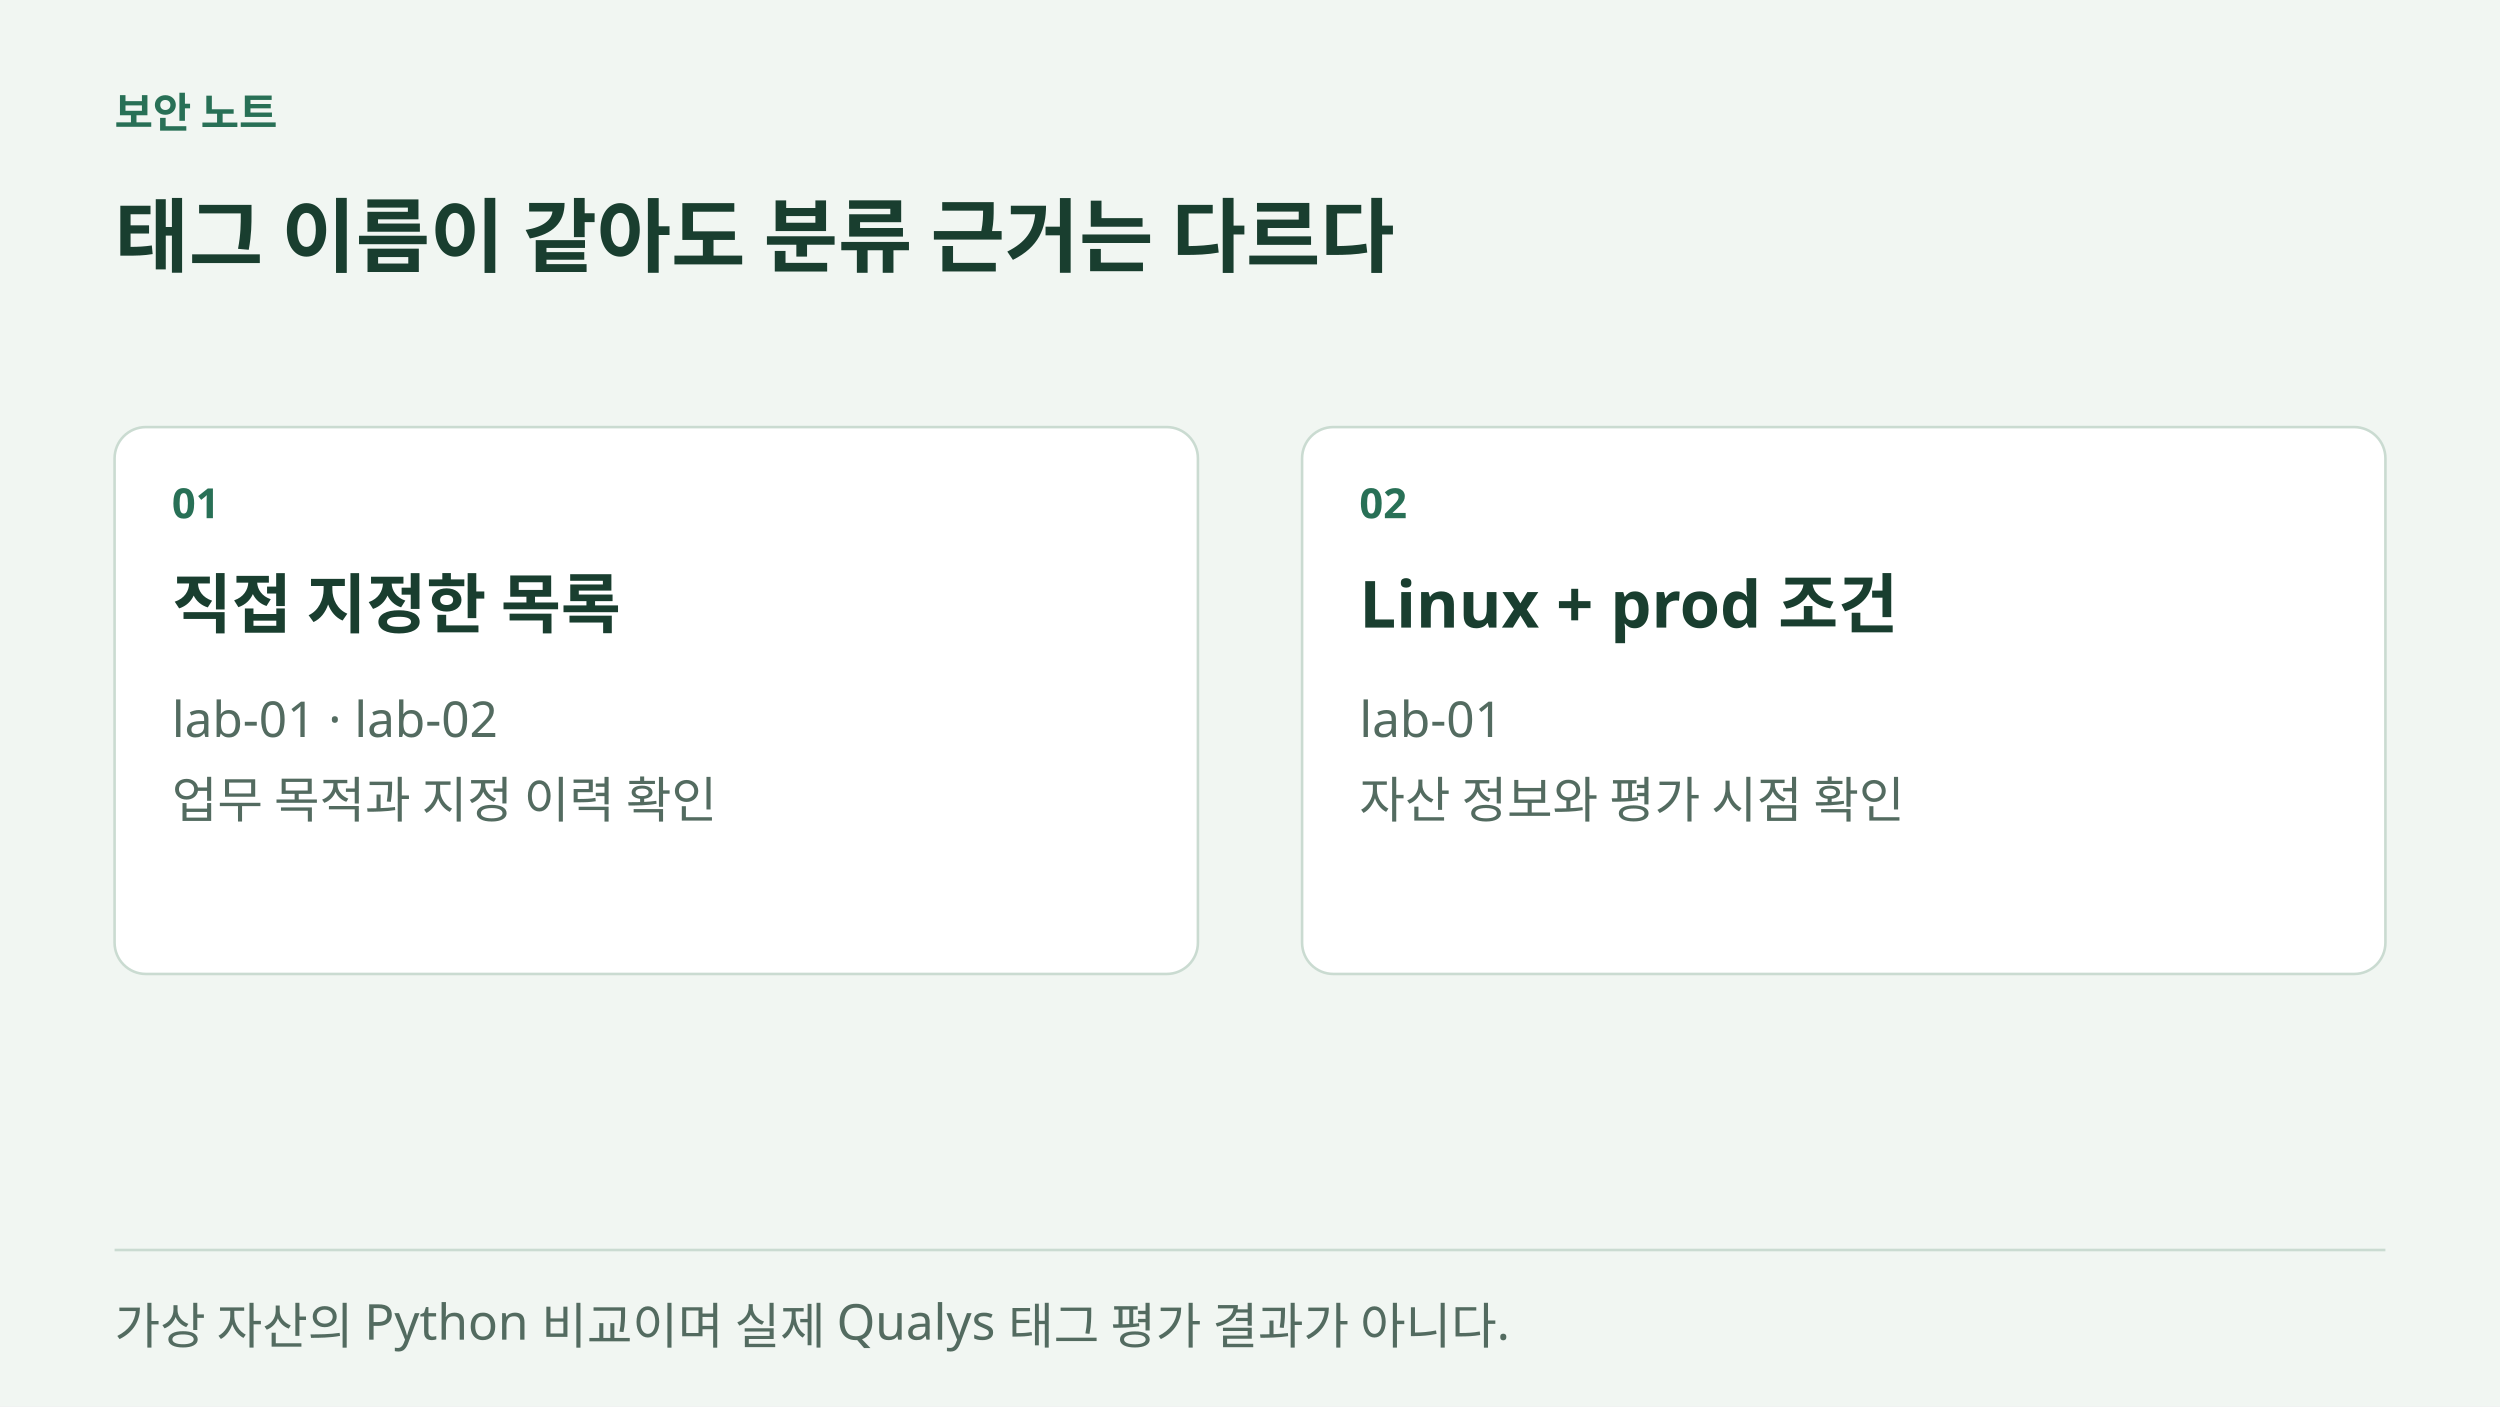
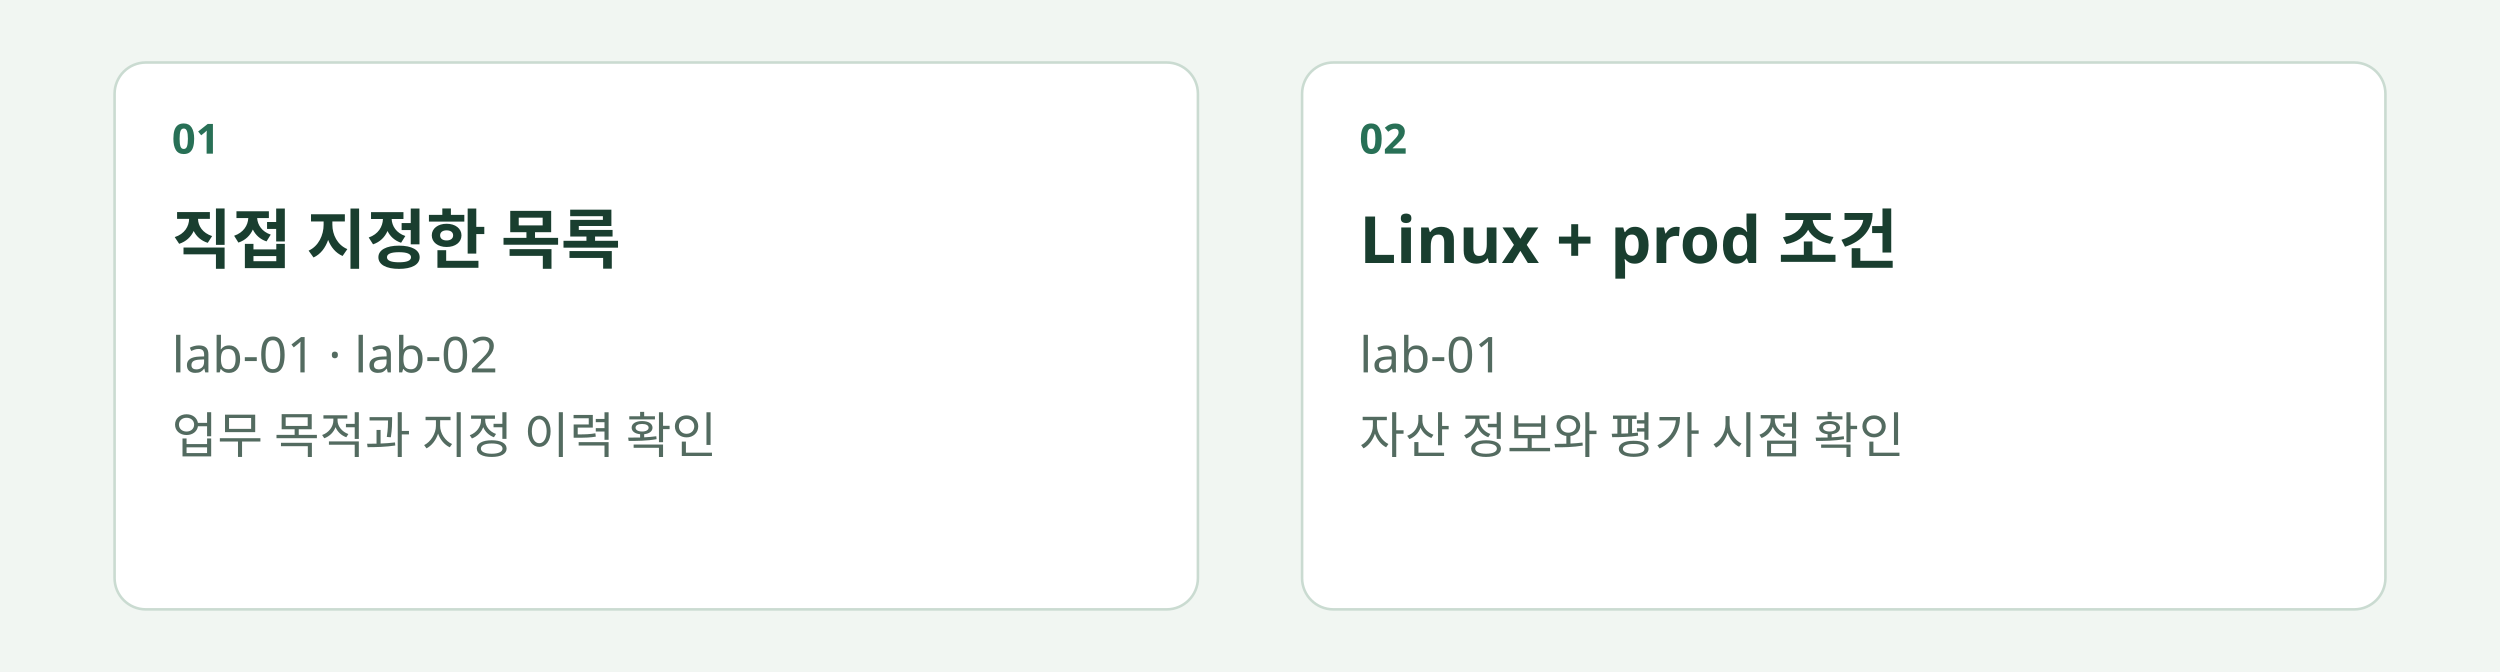
- <svg xmlns="http://www.w3.org/2000/svg" width="960" height="540" viewBox="0 0 960 540" data-diagram-kind="compare" role="img" aria-labelledby="title desc">
+ <svg xmlns="http://www.w3.org/2000/svg" width="960" height="258" viewBox="0 140 960 258" data-diagram-kind="compare" role="img" aria-labelledby="title desc">
  <defs>
    <marker id="arrow" viewBox="0 0 10 10" refX="9" refY="5" markerWidth="6" markerHeight="6" orient="auto-start-reverse">
      <path d="M0 0L10 5L0 10Z" fill="#7eaa93" />
    </marker>
  </defs>
-   <rect width="960" height="540" fill="#f1f6f2" />
+   <rect y="140" width="960" height="258" fill="#f1f6f2" />
  <g font-family="'Malgun Gothic','Noto Sans KR',sans-serif">
-     <text x="44" y="49" font-size="16" fill="#287056" font-weight="700" text-anchor="start">보안 노트</text>
-     <text x="44" y="102" font-size="31" fill="#193e2f" font-weight="700" text-anchor="start">태그 이름이 같아도 분류 근거는 다르다</text>
    <rect x="44" y="164" width="416" height="210" rx="12" fill="#fff" stroke="#cadbd1" />
    <text x="66" y="199" font-size="16" fill="#287056" font-weight="700" text-anchor="start">01</text>
    <text x="66" y="241" font-size="25" fill="#193e2f" font-weight="700" text-anchor="start">직접 지정한 목록</text>
    <text x="66" y="283" font-size="19" fill="#536b60" font-weight="400" text-anchor="start">lab-01 · lab-02</text>
    <text x="66" y="314" font-size="19" fill="#536b60" font-weight="400" text-anchor="start">업무 목적과 지정 이력 확인</text>
    <rect x="500" y="164" width="416" height="210" rx="12" fill="#fff" stroke="#cadbd1" />
    <text x="522" y="199" font-size="16" fill="#287056" font-weight="700" text-anchor="start">02</text>
    <text x="522" y="241" font-size="25" fill="#193e2f" font-weight="700" text-anchor="start">Linux + prod 조건</text>
    <text x="522" y="283" font-size="19" fill="#536b60" font-weight="400" text-anchor="start">lab-01</text>
    <text x="522" y="314" font-size="19" fill="#536b60" font-weight="400" text-anchor="start">자산 정보와 평가 시점 확인</text>
-     <path d="M44 480H916" stroke="#cadbd1" />
-     <text x="44" y="516" font-size="19" fill="#536b60" font-weight="400" text-anchor="start">가상 자산의 Python 비교이며 실제 Qualys 태그 평가 결과가 아니다.</text>
  </g>
</svg>
